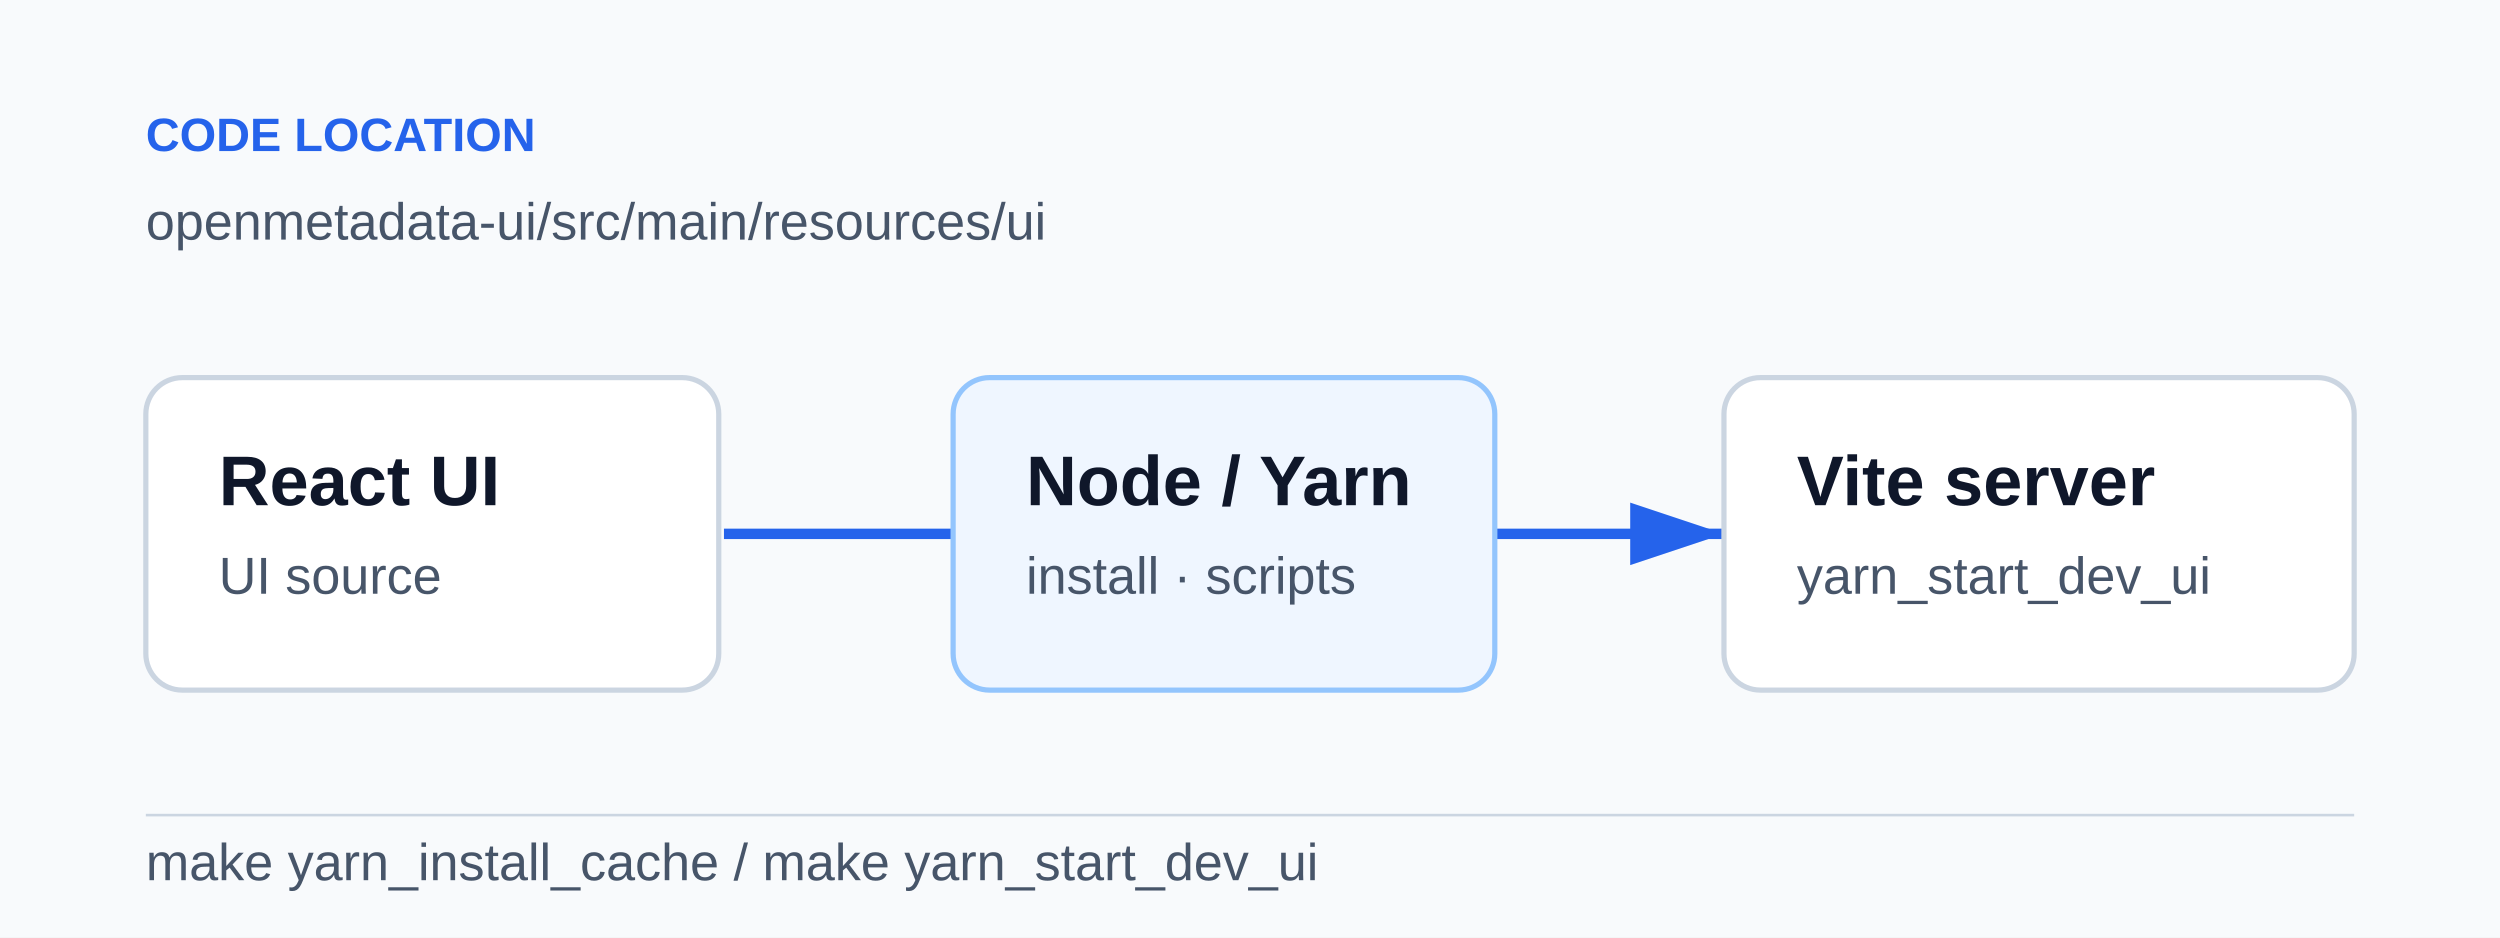
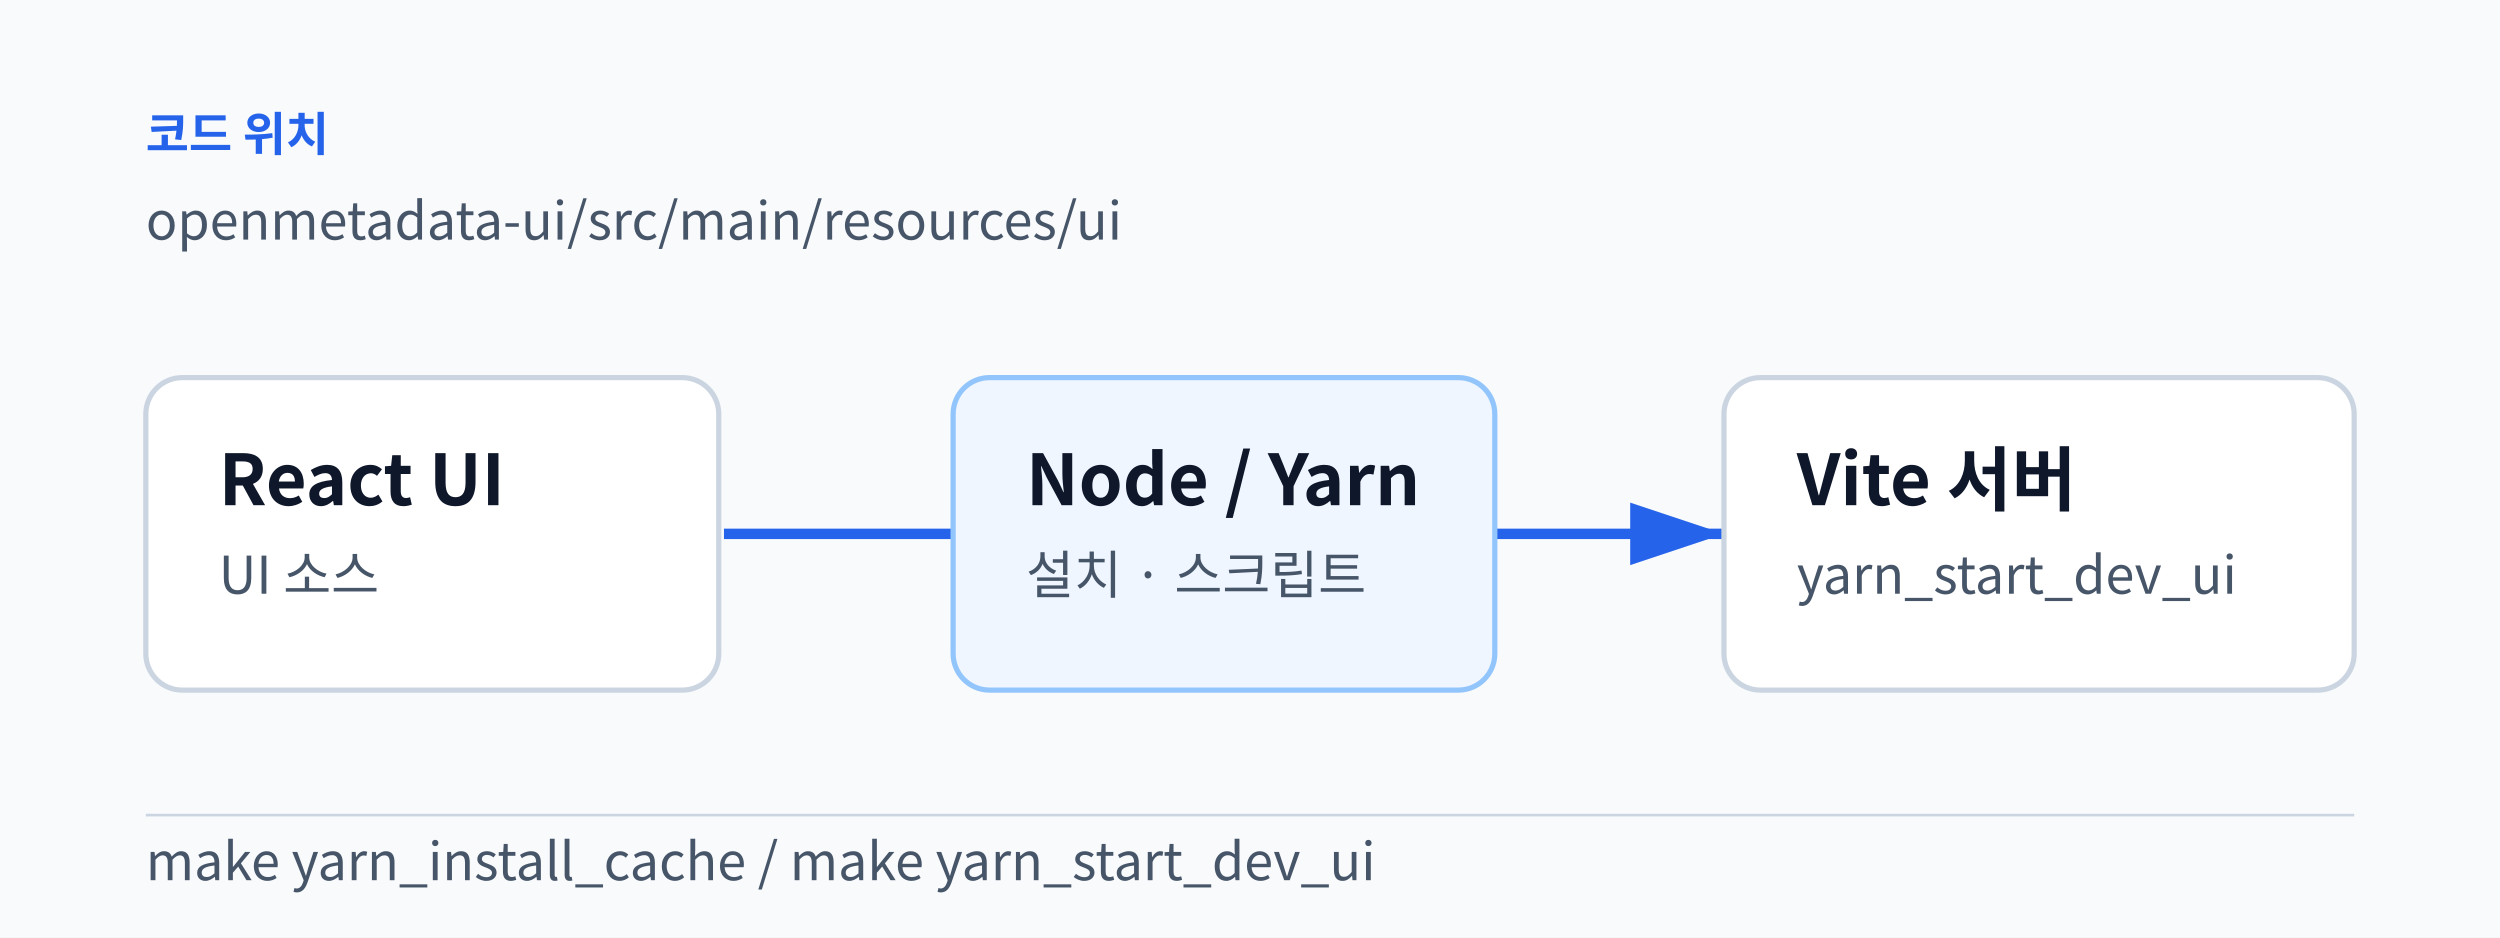
<svg xmlns="http://www.w3.org/2000/svg" width="960" height="360" viewBox="0 0 960 360" role="img" aria-label="OpenMetadata UI development build flow">
  <defs>
    <marker id="a" markerWidth="10" markerHeight="10" refX="9" refY="3" orient="auto" markerUnits="strokeWidth">
      <path d="M0,0 L0,6 L9,3 z" fill="#2563eb" />
    </marker>
-     <style>.t{font-family:Arial,'Apple SD Gothic Neo',sans-serif;fill:#111827}.s{font-family:Arial,'Apple SD Gothic Neo',sans-serif;fill:#475569;font-size:20px}.h{font-family:Arial,'Apple SD Gothic Neo',sans-serif;fill:#0f172a;font-size:27px;font-weight:700}.k{font-family:Arial,'Apple SD Gothic Neo',sans-serif;fill:#2563eb;font-size:18px;font-weight:700}</style>
+     <style>.t{font-family:'Apple SD Gothic Neo','Noto Sans CJK KR',Arial,sans-serif;fill:#111827}.s{font-family:'Apple SD Gothic Neo','Noto Sans CJK KR',Arial,sans-serif;fill:#475569;font-size:20px}.h{font-family:'Apple SD Gothic Neo','Noto Sans CJK KR',Arial,sans-serif;fill:#0f172a;font-size:27px;font-weight:700}.k{font-family:'Apple SD Gothic Neo','Noto Sans CJK KR',Arial,sans-serif;fill:#2563eb;font-size:18px;font-weight:700}</style>
  </defs>
  <rect width="960" height="360" fill="#f8fafc" />
-   <text x="56" y="58" class="k">CODE LOCATION</text>
+   <text x="56" y="58" class="k">코드 위치</text>
  <text x="56" y="92" class="s">openmetadata-ui/src/main/resources/ui</text>
  <path d="M278 205 H366 M574 205 H662" fill="none" stroke="#2563eb" stroke-width="4" marker-end="url(#a)" />
  <rect x="56" y="145" width="220" height="120" rx="14" fill="#fff" stroke="#cbd5e1" stroke-width="2" />
  <text x="84" y="194" class="h">React UI</text>
-   <text x="84" y="228" class="s">UI source</text>
+   <text x="84" y="228" class="s">UI 소스</text>
  <rect x="366" y="145" width="208" height="120" rx="14" fill="#eff6ff" stroke="#93c5fd" stroke-width="2" />
  <text x="394" y="194" class="h">Node / Yarn</text>
-   <text x="394" y="228" class="s">install · scripts</text>
+   <text x="394" y="228" class="s">설치 · 스크립트</text>
  <rect x="662" y="145" width="242" height="120" rx="14" fill="#fff" stroke="#cbd5e1" stroke-width="2" />
-   <text x="690" y="194" class="h">Vite server</text>
+   <text x="690" y="194" class="h">Vite 서버</text>
  <text x="690" y="228" class="s">yarn_start_dev_ui</text>
  <path d="M56 313 H904" stroke="#cbd5e1" />
  <text x="56" y="338" class="s">make yarn_install_cache  /  make yarn_start_dev_ui</text>
</svg>
